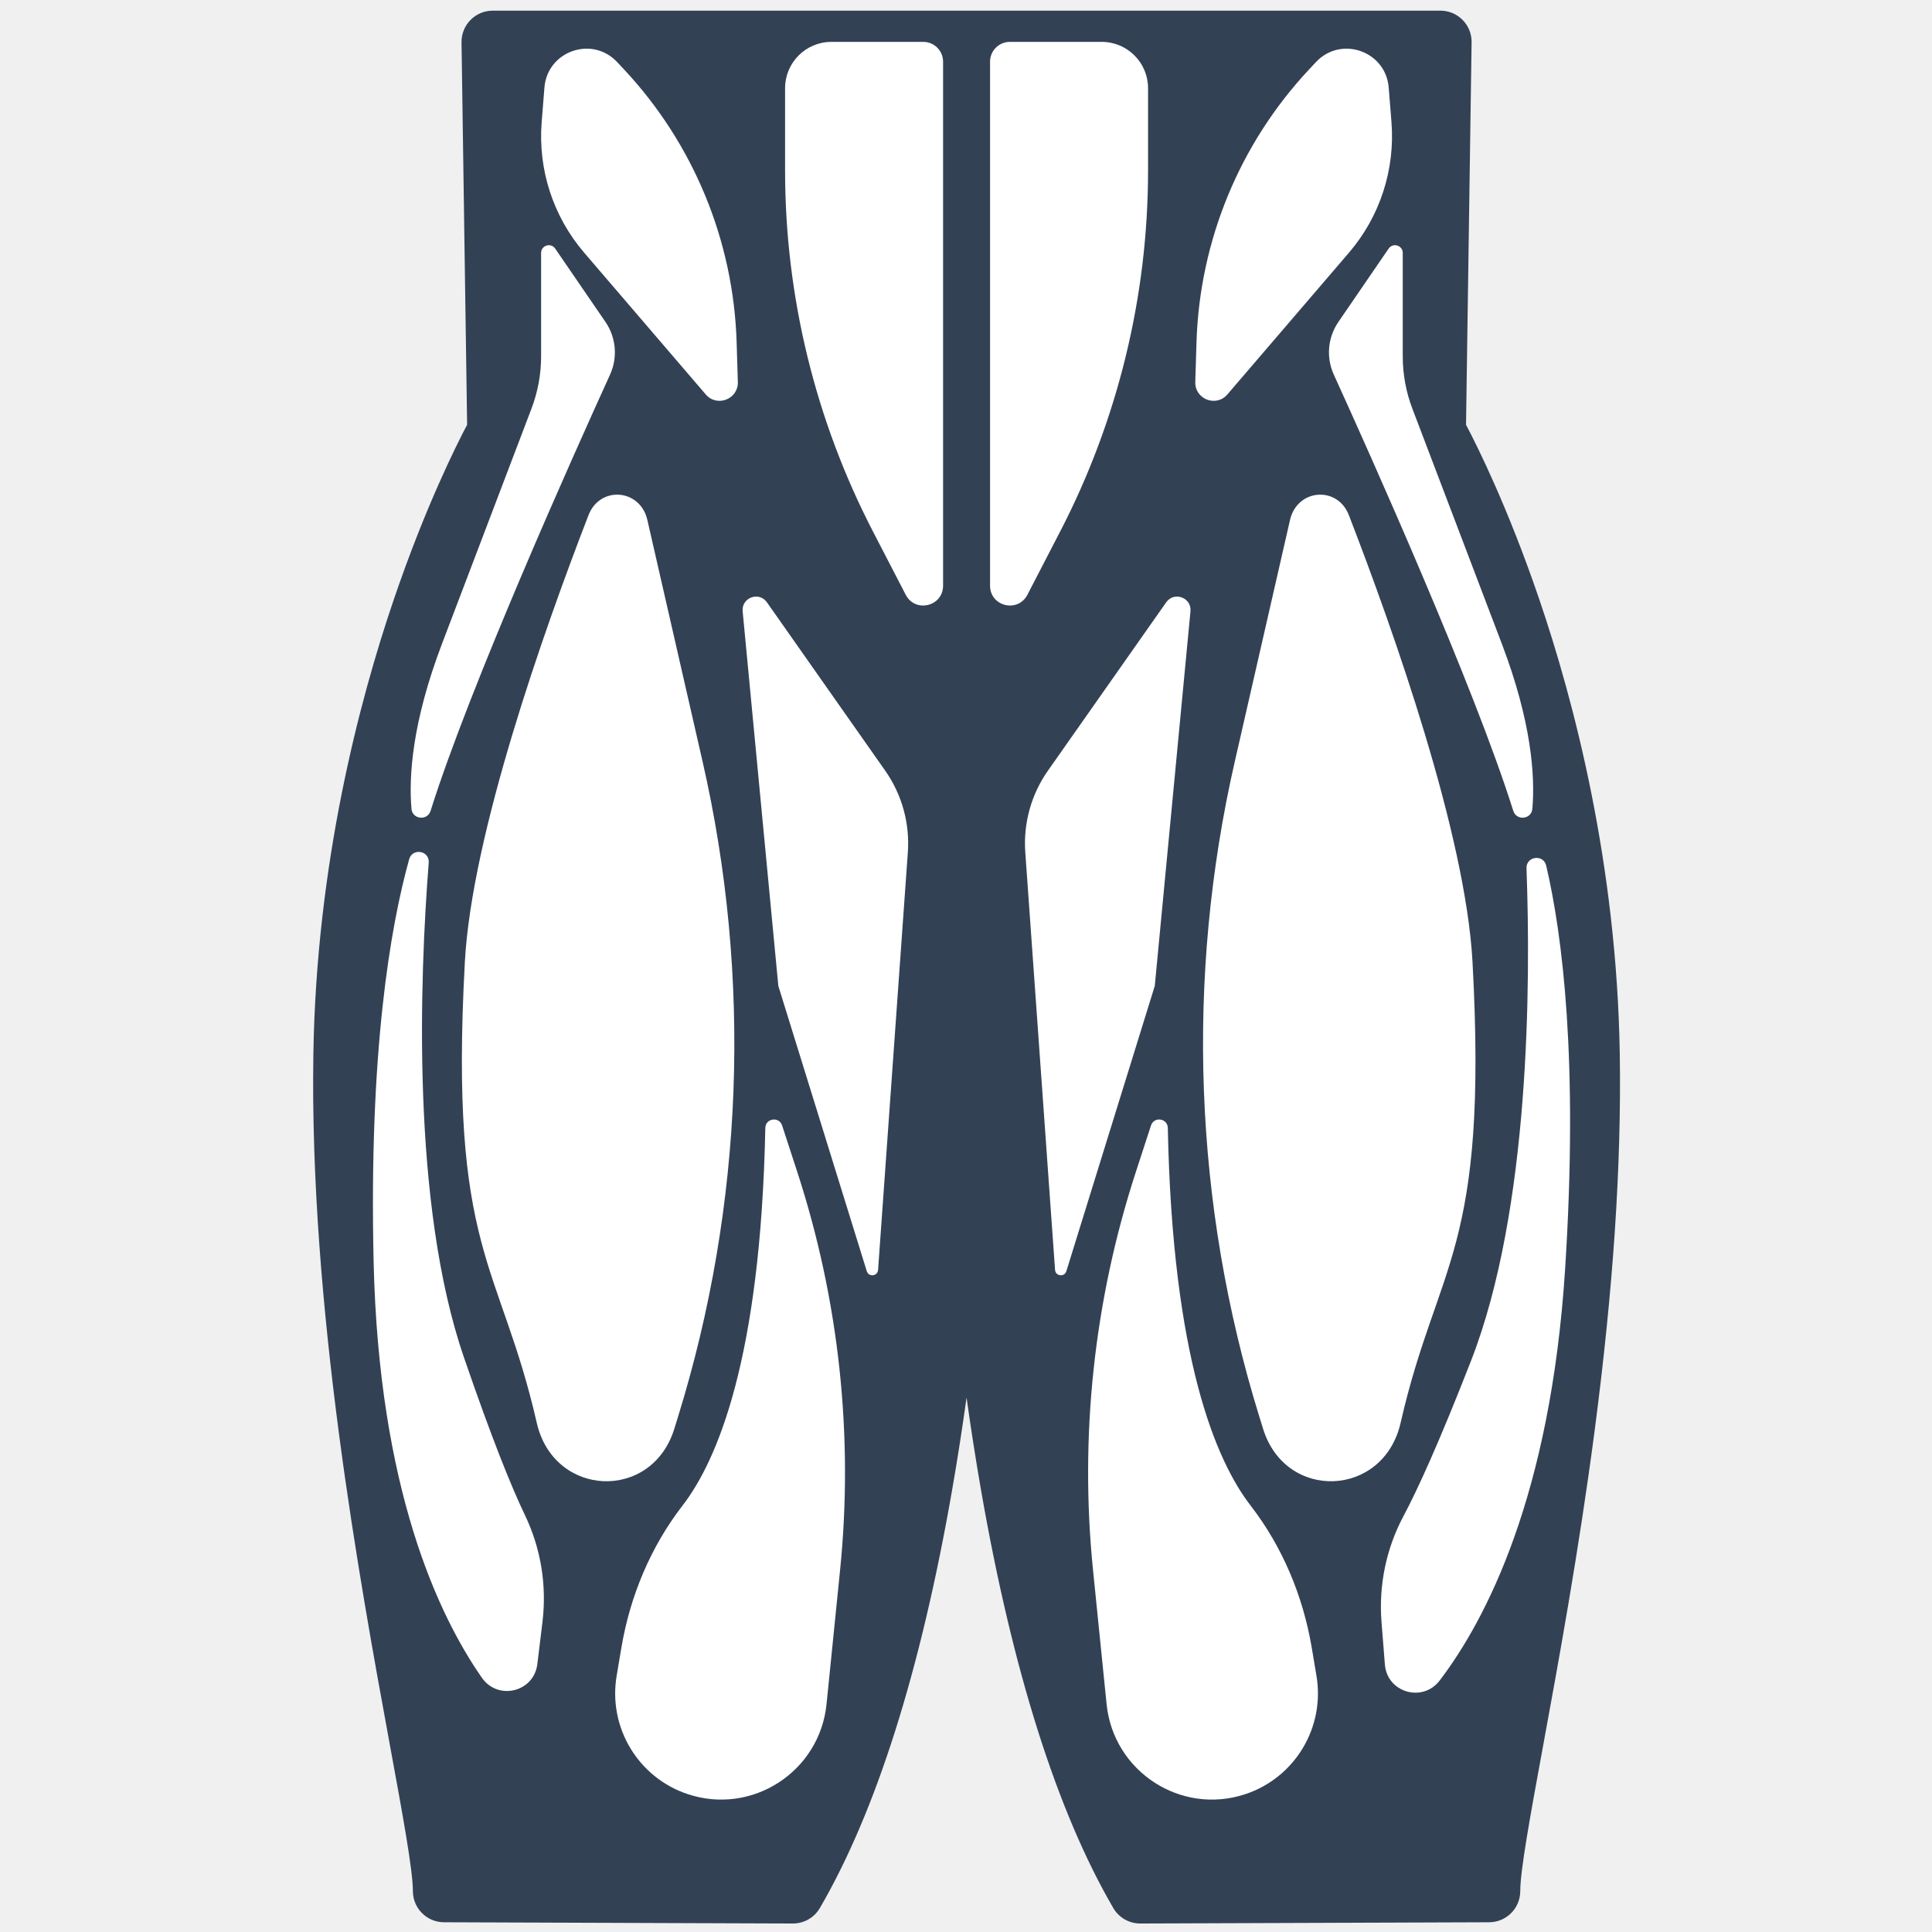
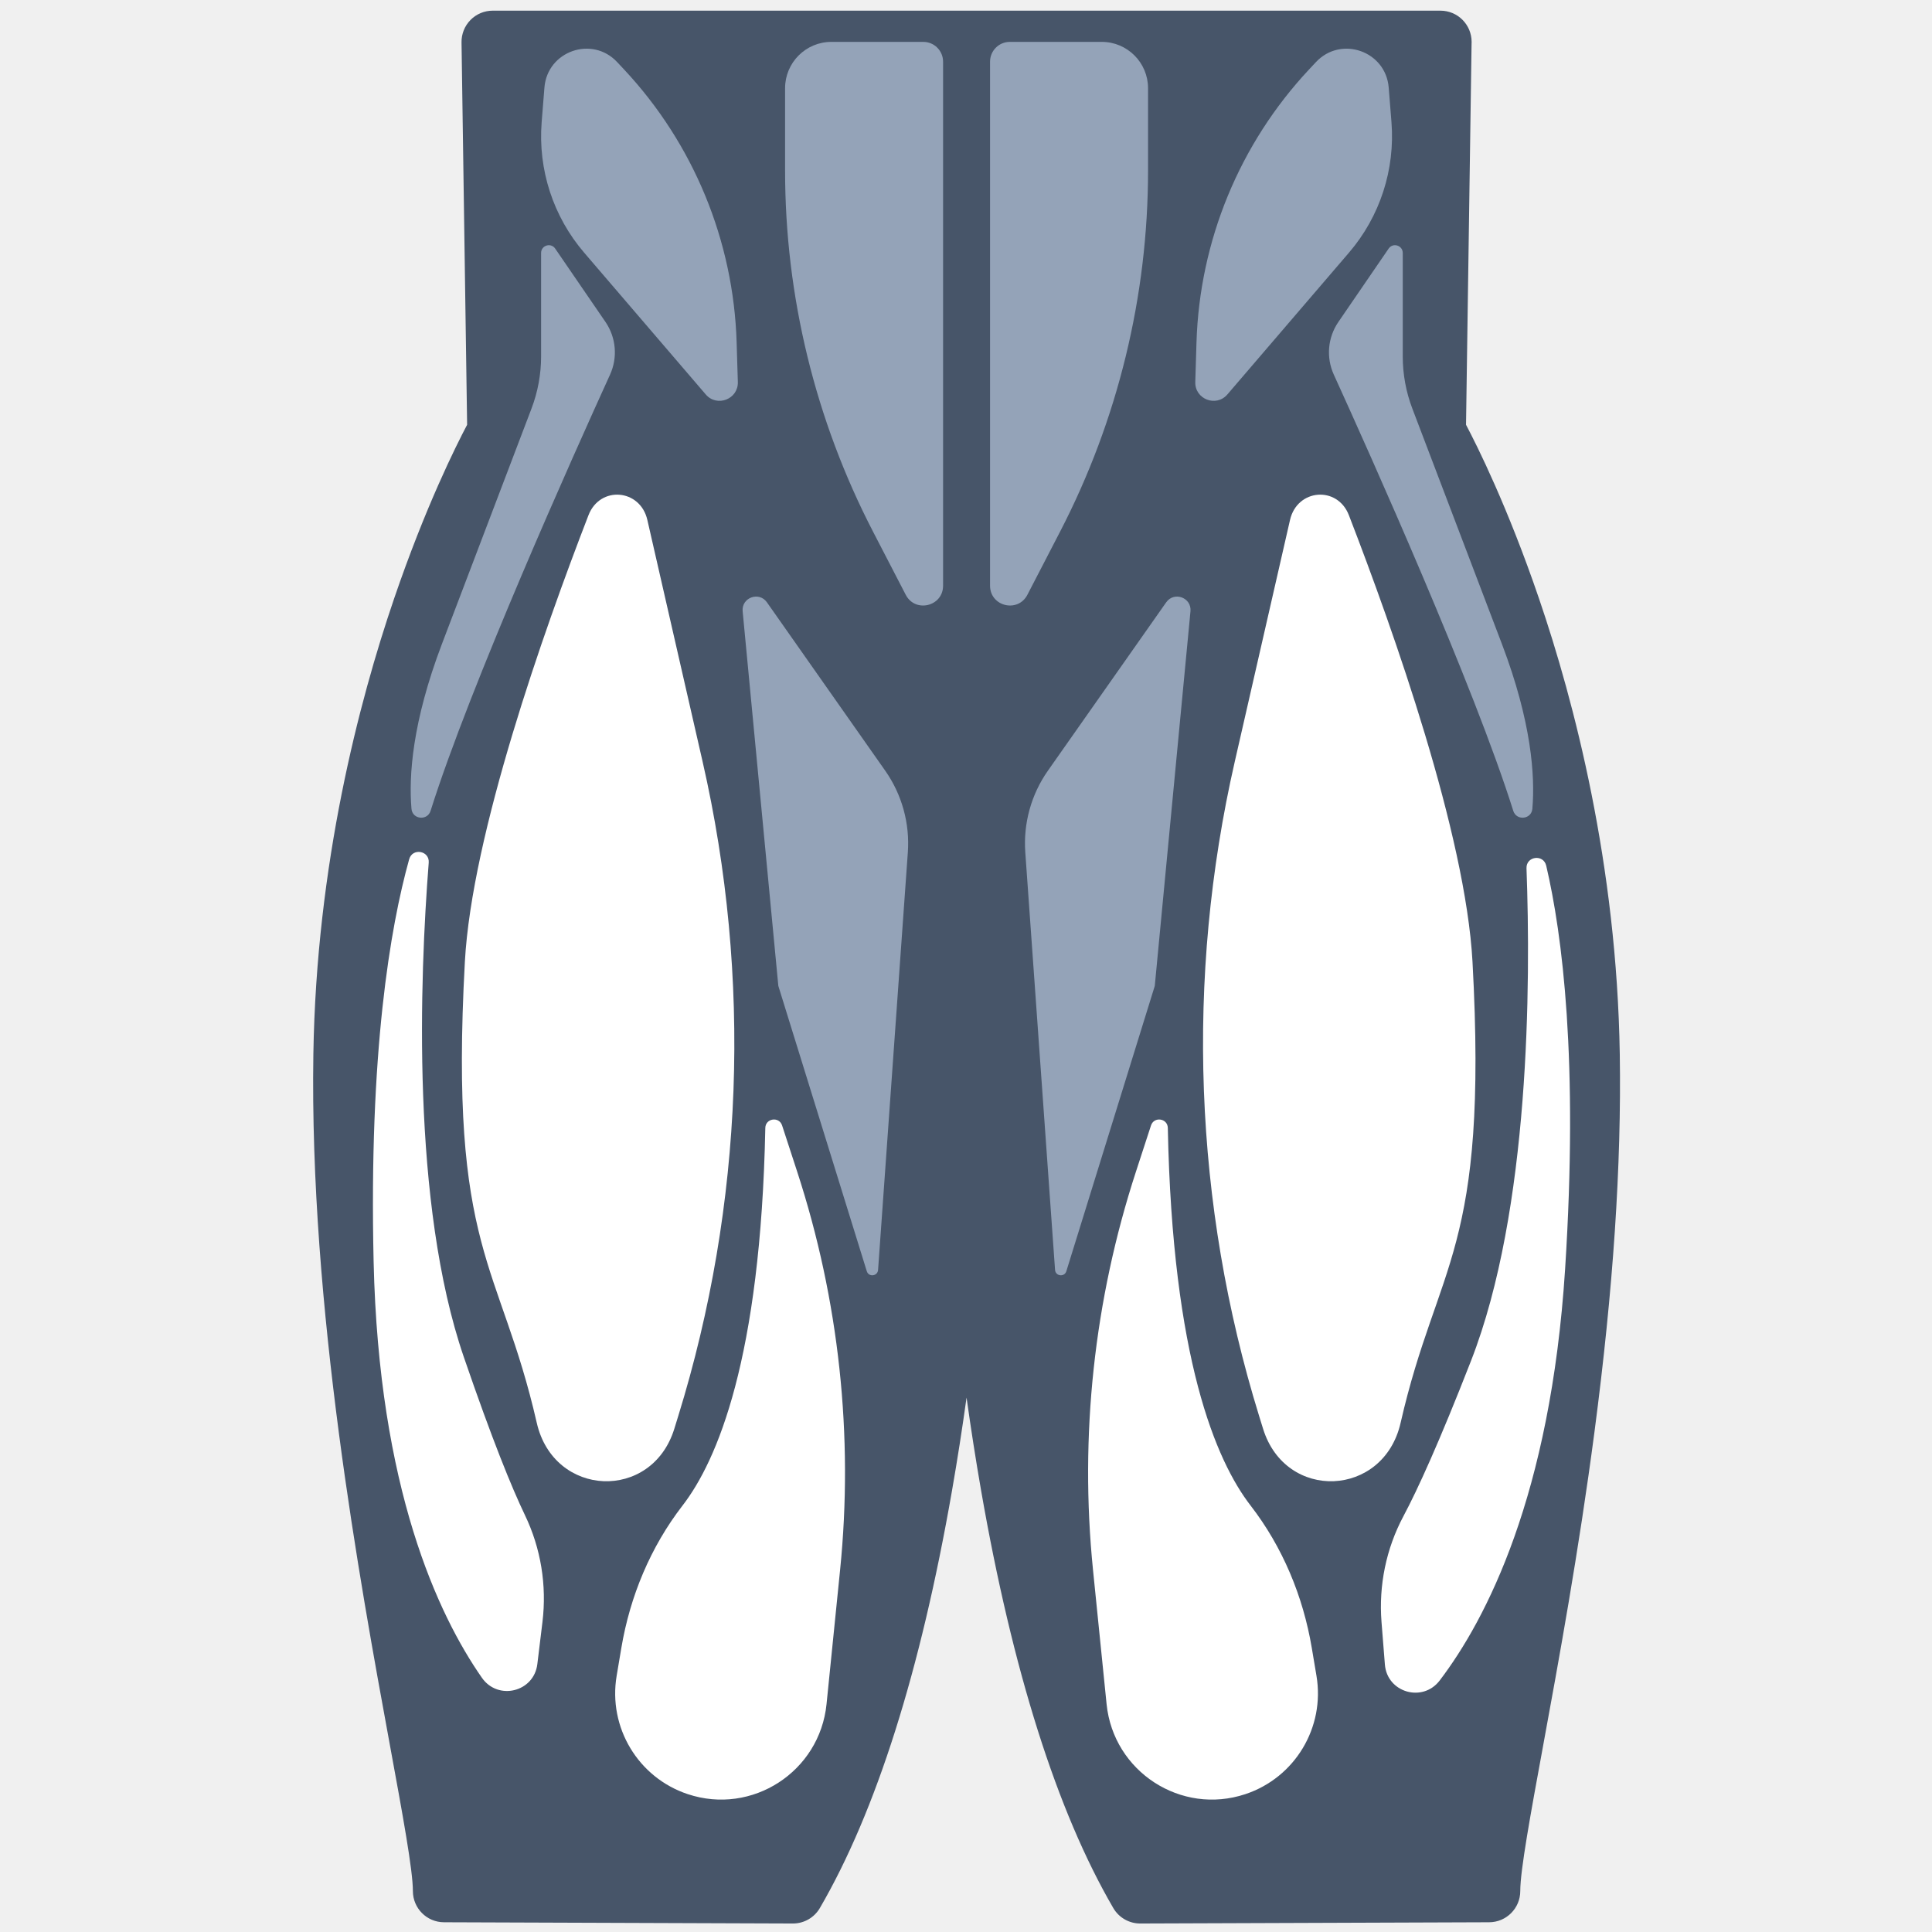
<svg xmlns="http://www.w3.org/2000/svg" width="500" zoomAndPan="magnify" viewBox="0 0 375 375" height="500" preserveAspectRatio="xMidYMid meet" version="1.0">
  <defs>
    <clipPath id="20e56780b0">
      <path d="M 60 2.047 L 314.926 2.047 L 314.926 373.297 L 60 373.297 Z M 60 2.047 " clip-rule="nonzero" />
    </clipPath>
  </defs>
  <g clip-path="url(#ffffff80b0)">
-     <path fill="#334155" d="M 279.59 2.07 L 95.633 2.07 C 94.012 2.07 92.461 2.719 91.324 3.875 C 90.188 5.031 89.559 6.594 89.582 8.215 L 90.668 82.449 C 88.543 86.469 82.578 98.371 76.496 116.188 C 69.668 136.184 61.406 167.758 60.824 204.602 C 60.047 253.555 69.828 306.844 75.672 338.684 C 78.168 352.281 80.141 363.02 80.141 367.051 C 80.141 370.387 82.836 373.098 86.168 373.109 L 153.887 373.352 C 153.895 373.352 153.902 373.352 153.91 373.352 C 156.062 373.352 158.051 372.207 159.137 370.344 C 170.051 351.594 178.676 324.348 184.777 289.367 C 185.84 283.285 186.777 277.234 187.609 271.266 C 188.441 277.234 189.383 283.285 190.441 289.367 C 196.543 324.348 205.172 351.594 216.086 370.344 C 217.168 372.207 219.16 373.352 221.309 373.352 C 221.316 373.352 221.324 373.352 221.332 373.352 L 289.051 373.109 C 292.387 373.098 295.082 370.387 295.082 367.051 C 295.082 363.02 297.051 352.281 299.547 338.684 C 302.453 322.859 306.43 301.188 309.488 277.91 C 313.133 250.18 314.738 226.199 314.398 204.602 C 313.812 167.758 305.551 136.184 298.723 116.188 C 292.641 98.371 286.68 86.469 284.555 82.449 L 285.633 8.371 C 285.637 8.289 285.641 8.211 285.641 8.129 C 285.637 4.781 282.93 2.07 279.59 2.07 Z M 279.59 2.07 " fill-opacity="1" fill-rule="nonzero" />
+     <path fill="#475569" d="M 279.59 2.07 L 95.633 2.07 C 94.012 2.07 92.461 2.719 91.324 3.875 C 90.188 5.031 89.559 6.594 89.582 8.215 L 90.668 82.449 C 88.543 86.469 82.578 98.371 76.496 116.188 C 69.668 136.184 61.406 167.758 60.824 204.602 C 60.047 253.555 69.828 306.844 75.672 338.684 C 78.168 352.281 80.141 363.02 80.141 367.051 C 80.141 370.387 82.836 373.098 86.168 373.109 L 153.887 373.352 C 153.895 373.352 153.902 373.352 153.91 373.352 C 156.062 373.352 158.051 372.207 159.137 370.344 C 170.051 351.594 178.676 324.348 184.777 289.367 C 185.84 283.285 186.777 277.234 187.609 271.266 C 188.441 277.234 189.383 283.285 190.441 289.367 C 196.543 324.348 205.172 351.594 216.086 370.344 C 217.168 372.207 219.16 373.352 221.309 373.352 C 221.316 373.352 221.324 373.352 221.332 373.352 L 289.051 373.109 C 292.387 373.098 295.082 370.387 295.082 367.051 C 295.082 363.02 297.051 352.281 299.547 338.684 C 302.453 322.859 306.43 301.188 309.488 277.91 C 313.133 250.18 314.738 226.199 314.398 204.602 C 313.812 167.758 305.551 136.184 298.723 116.188 C 292.641 98.371 286.68 86.469 284.555 82.449 L 285.633 8.371 C 285.637 8.289 285.641 8.211 285.641 8.129 C 285.637 4.781 282.93 2.07 279.59 2.07 Z M 279.59 2.07 " fill-opacity="1" fill-rule="nonzero" />
  </g>
-   <path fill="#ffffff" d="M 179.211 8.129 L 161.371 8.129 C 156.406 8.129 152.383 12.156 152.383 17.125 L 152.383 33.074 C 152.383 57.484 158.242 81.539 169.465 103.207 L 175.805 115.453 C 177.656 119.023 183.051 117.707 183.051 113.68 L 183.051 11.973 C 183.051 9.848 181.332 8.129 179.211 8.129 Z M 179.211 8.129 " fill-opacity="1" fill-rule="nonzero" />
-   <path fill="#ffffff" d="M 119.793 12.055 L 121.164 13.52 C 134.621 27.918 142.375 46.738 142.98 66.449 L 143.215 74.141 C 143.316 77.484 139.16 79.098 136.984 76.559 L 113.383 49.039 C 107.371 42.031 104.402 32.91 105.137 23.699 L 105.672 17 C 106.234 9.906 114.941 6.859 119.793 12.055 Z M 119.793 12.055 " fill-opacity="1" fill-rule="nonzero" />
-   <path fill="#ffffff" d="M 148.859 116.91 L 171.816 149.586 C 175.062 154.207 176.613 159.809 176.211 165.441 L 170.434 246.488 C 170.344 247.727 168.609 247.93 168.242 246.742 L 151.074 191.367 L 144.148 118.652 C 143.895 115.996 147.324 114.727 148.859 116.91 Z M 148.859 116.91 " fill-opacity="1" fill-rule="nonzero" />
+   <path fill="#94a3b8" d="M 179.211 8.129 L 161.371 8.129 C 156.406 8.129 152.383 12.156 152.383 17.125 L 152.383 33.074 C 152.383 57.484 158.242 81.539 169.465 103.207 L 175.805 115.453 C 177.656 119.023 183.051 117.707 183.051 113.68 L 183.051 11.973 C 183.051 9.848 181.332 8.129 179.211 8.129 Z M 179.211 8.129 " fill-opacity="1" fill-rule="nonzero" />
+   <path fill="#94a3b8" d="M 119.793 12.055 L 121.164 13.52 C 134.621 27.918 142.375 46.738 142.98 66.449 L 143.215 74.141 C 143.316 77.484 139.16 79.098 136.984 76.559 L 113.383 49.039 C 107.371 42.031 104.402 32.91 105.137 23.699 L 105.672 17 C 106.234 9.906 114.941 6.859 119.793 12.055 Z M 119.793 12.055 " fill-opacity="1" fill-rule="nonzero" />
+   <path fill="#94a3b8" d="M 148.859 116.91 L 171.816 149.586 C 175.062 154.207 176.613 159.809 176.211 165.441 L 170.434 246.488 C 170.344 247.727 168.609 247.93 168.242 246.742 L 151.074 191.367 L 144.148 118.652 C 143.895 115.996 147.324 114.727 148.859 116.91 Z M 148.859 116.91 " fill-opacity="1" fill-rule="nonzero" />
  <path fill="#ffffff" d="M 79.418 166.781 C 80.051 164.516 83.398 165.102 83.215 167.441 C 81.469 189.777 79.805 233.633 90.031 263.414 C 95.547 279.48 99.332 288.758 101.895 294.094 C 104.984 300.527 106.152 307.715 105.293 314.801 L 104.297 323.004 C 103.641 328.426 96.664 330.137 93.539 325.656 C 85.023 313.441 73.527 288.926 72.52 244.887 C 71.59 204.227 75.734 180.008 79.418 166.781 Z M 79.418 166.781 " fill-opacity="1" fill-rule="nonzero" />
  <path fill="#ffffff" d="M 151.805 218.449 L 154.727 227.402 C 162.859 252.324 165.699 278.672 163.059 304.758 L 160.43 330.77 C 159.102 343.891 145.977 352.398 133.484 348.238 C 123.863 345.035 118.008 335.289 119.691 325.273 L 120.602 319.863 C 122.289 309.828 126.266 300.273 132.48 292.227 C 139.195 283.531 147.652 263.727 148.547 218.93 C 148.586 217.051 151.223 216.66 151.805 218.449 Z M 151.805 218.449 " fill-opacity="1" fill-rule="nonzero" />
-   <path fill="#ffffff" d="M 196.008 8.129 L 213.848 8.129 C 218.812 8.129 222.836 12.156 222.836 17.125 L 222.836 33.074 C 222.836 57.484 216.977 81.539 205.754 103.207 L 199.414 115.453 C 197.562 119.023 192.168 117.707 192.168 113.68 L 192.168 11.973 C 192.168 9.848 193.887 8.129 196.008 8.129 Z M 196.008 8.129 " fill-opacity="1" fill-rule="nonzero" />
-   <path fill="#ffffff" d="M 255.422 12.055 L 254.051 13.52 C 240.598 27.918 232.844 46.738 232.238 66.449 L 232.004 74.141 C 231.902 77.484 236.055 79.098 238.234 76.559 L 261.836 49.039 C 267.848 42.031 270.812 32.91 270.082 23.699 L 269.547 17 C 268.984 9.906 260.277 6.859 255.422 12.055 Z M 255.422 12.055 " fill-opacity="1" fill-rule="nonzero" />
-   <path fill="#ffffff" d="M 226.359 116.91 L 203.402 149.586 C 200.156 154.207 198.605 159.809 199.008 165.441 L 204.785 246.488 C 204.875 247.727 206.609 247.93 206.977 246.742 L 224.141 191.367 L 231.07 118.652 C 231.324 115.996 227.895 114.727 226.359 116.91 Z M 226.359 116.91 " fill-opacity="1" fill-rule="nonzero" />
+   <path fill="#94a3b8" d="M 196.008 8.129 L 213.848 8.129 C 218.812 8.129 222.836 12.156 222.836 17.125 L 222.836 33.074 C 222.836 57.484 216.977 81.539 205.754 103.207 L 199.414 115.453 C 197.562 119.023 192.168 117.707 192.168 113.68 L 192.168 11.973 C 192.168 9.848 193.887 8.129 196.008 8.129 Z M 196.008 8.129 " fill-opacity="1" fill-rule="nonzero" />
+   <path fill="#94a3b8" d="M 255.422 12.055 L 254.051 13.52 C 240.598 27.918 232.844 46.738 232.238 66.449 L 232.004 74.141 C 231.902 77.484 236.055 79.098 238.234 76.559 L 261.836 49.039 C 267.848 42.031 270.812 32.91 270.082 23.699 L 269.547 17 C 268.984 9.906 260.277 6.859 255.422 12.055 Z M 255.422 12.055 " fill-opacity="1" fill-rule="nonzero" />
+   <path fill="#94a3b8" d="M 226.359 116.91 L 203.402 149.586 C 200.156 154.207 198.605 159.809 199.008 165.441 L 204.785 246.488 C 204.875 247.727 206.609 247.93 206.977 246.742 L 224.141 191.367 L 231.07 118.652 C 231.324 115.996 227.895 114.727 226.359 116.91 Z M 226.359 116.91 " fill-opacity="1" fill-rule="nonzero" />
  <path fill="#ffffff" d="M 300.117 168.023 C 299.582 165.738 296.207 166.18 296.293 168.531 C 297.117 190.914 296.969 234.805 285.523 264.137 C 279.348 279.961 275.184 289.074 272.402 294.297 C 269.047 300.598 267.586 307.73 268.152 314.848 L 268.805 323.082 C 269.238 328.531 276.141 330.527 279.445 326.18 C 288.457 314.328 300.957 290.312 303.785 246.352 C 306.391 205.762 303.25 181.395 300.117 168.023 Z M 300.117 168.023 " fill-opacity="1" fill-rule="nonzero" />
  <path fill="#ffffff" d="M 223.41 218.449 L 220.492 227.402 C 212.359 252.324 209.52 278.672 212.156 304.758 L 214.789 330.77 C 216.117 343.891 229.242 352.398 241.734 348.238 C 251.355 345.035 257.211 335.289 255.527 325.273 L 254.617 319.863 C 252.93 309.828 248.953 300.273 242.738 292.227 C 236.023 283.531 227.566 263.727 226.672 218.93 C 226.633 217.051 223.996 216.66 223.41 218.449 Z M 223.41 218.449 " fill-opacity="1" fill-rule="nonzero" />
-   <path fill="#ffffff" d="M 107.758 48.246 L 117.52 62.488 C 119.586 65.508 119.926 69.383 118.41 72.715 C 111.387 88.129 91.207 133.102 83.578 157.379 C 82.953 159.363 80.047 159.059 79.867 156.984 C 79.324 150.648 80.008 140.176 85.773 125.004 C 93.332 105.113 100.035 87.516 103.16 79.312 C 104.395 76.074 105.027 72.641 105.027 69.172 L 105.027 49.098 C 105.027 47.625 106.926 47.035 107.758 48.246 Z M 107.758 48.246 " fill-opacity="1" fill-rule="nonzero" />
-   <path fill="#ffffff" d="M 269.539 48.246 L 259.781 62.488 C 257.711 65.508 257.371 69.383 258.891 72.715 C 265.914 88.129 286.094 133.102 293.723 157.379 C 294.344 159.363 297.254 159.059 297.43 156.984 C 297.973 150.648 297.289 140.176 291.523 125.004 C 283.969 105.113 277.266 87.516 274.137 79.312 C 272.902 76.074 272.273 72.641 272.273 69.172 L 272.273 49.098 C 272.27 47.625 270.371 47.035 269.539 48.246 Z M 269.539 48.246 " fill-opacity="1" fill-rule="nonzero" />
+   <path fill="#94a3b8" d="M 107.758 48.246 L 117.52 62.488 C 119.586 65.508 119.926 69.383 118.41 72.715 C 111.387 88.129 91.207 133.102 83.578 157.379 C 82.953 159.363 80.047 159.059 79.867 156.984 C 79.324 150.648 80.008 140.176 85.773 125.004 C 93.332 105.113 100.035 87.516 103.16 79.312 C 104.395 76.074 105.027 72.641 105.027 69.172 L 105.027 49.098 C 105.027 47.625 106.926 47.035 107.758 48.246 Z M 107.758 48.246 " fill-opacity="1" fill-rule="nonzero" />
+   <path fill="#94a3b8" d="M 269.539 48.246 L 259.781 62.488 C 257.711 65.508 257.371 69.383 258.891 72.715 C 265.914 88.129 286.094 133.102 293.723 157.379 C 294.344 159.363 297.254 159.059 297.43 156.984 C 297.973 150.648 297.289 140.176 291.523 125.004 C 283.969 105.113 277.266 87.516 274.137 79.312 C 272.902 76.074 272.273 72.641 272.273 69.172 L 272.273 49.098 C 272.27 47.625 270.371 47.035 269.539 48.246 Z M 269.539 48.246 " fill-opacity="1" fill-rule="nonzero" />
  <path fill="#ffffff" d="M 245.16 277.316 L 244.395 274.848 C 231.711 233.812 230.074 189.797 239.672 147.816 L 250.391 100.926 C 251.773 94.871 259.59 94.238 261.816 99.996 C 270.586 122.672 284.461 161.953 285.812 186.688 C 288.895 243.105 279.027 244.812 271.852 276.191 C 268.539 290.68 249.535 291.477 245.16 277.316 Z M 245.16 277.316 " fill-opacity="1" fill-rule="nonzero" />
  <path fill="#ffffff" d="M 130.887 277.316 L 131.648 274.848 C 144.332 233.812 145.969 189.797 136.371 147.816 L 125.652 100.926 C 124.27 94.871 116.457 94.238 114.227 99.996 C 105.457 122.672 91.582 161.953 90.23 186.688 C 87.148 243.105 97.016 244.812 104.191 276.191 C 107.508 290.68 126.508 291.477 130.887 277.316 Z M 130.887 277.316 " fill-opacity="1" fill-rule="nonzero" />
</svg>
